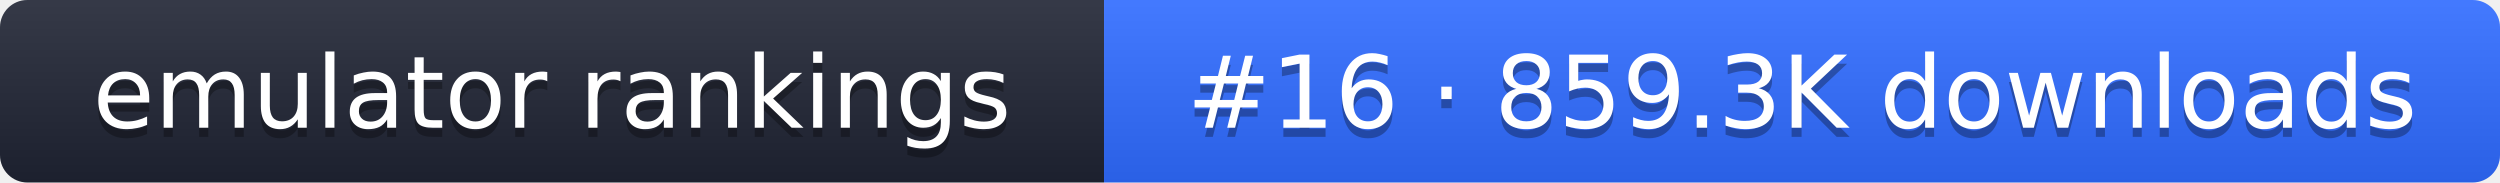
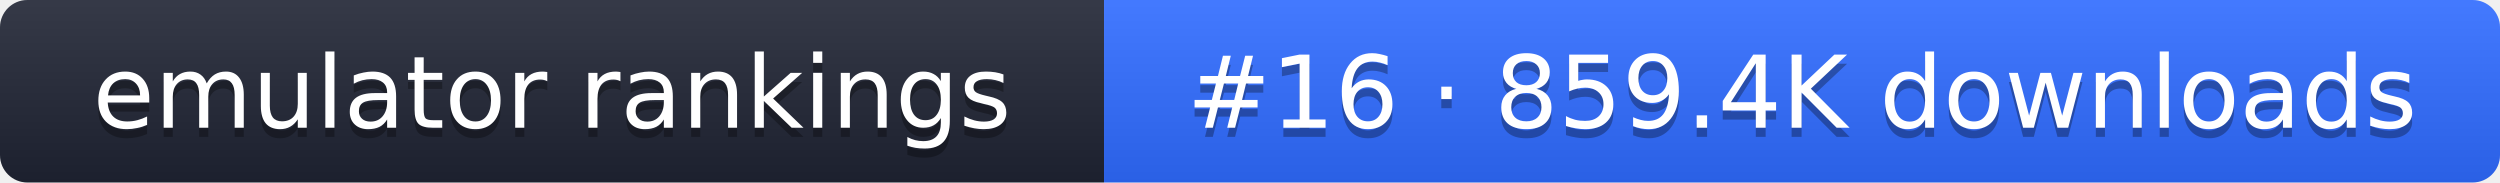
- <svg xmlns="http://www.w3.org/2000/svg" width="274" height="20" role="img" aria-label="emulator rankings: #16 · 859.3K downloads">
+ <svg xmlns="http://www.w3.org/2000/svg" width="274" height="20" role="img" aria-label="emulator rankings: #16 · 859.4K downloads">
  <linearGradient id="g" x2="0" y2="100%">
    <stop offset="0" stop-color="#fff" stop-opacity=".1" />
    <stop offset="1" stop-opacity=".1" />
  </linearGradient>
  <clipPath id="r">
    <rect width="274" height="20" rx="3" fill="#fff" />
  </clipPath>
  <g clip-path="url(#r)">
    <rect width="121" height="20" fill="#1f2433" />
    <rect x="121" width="153" height="20" fill="#2f6bff" />
    <rect width="274" height="20" fill="url(#g)" />
  </g>
  <g fill="#fff" text-anchor="middle" font-family="Verdana,DejaVu Sans,sans-serif" font-size="11">
    <text x="60.5" y="15" fill="#010101" fill-opacity=".3">emulator rankings</text>
    <text x="60.5" y="14">emulator rankings</text>
-     <text x="197.5" y="15" fill="#010101" fill-opacity=".3">#16 · 859.3K downloads</text>
-     <text x="197.5" y="14">#16 · 859.3K downloads</text>
+     <text x="197.5" y="15" fill="#010101" fill-opacity=".3">#16 · 859.4K downloads</text>
+     <text x="197.5" y="14">#16 · 859.4K downloads</text>
  </g>
</svg>
